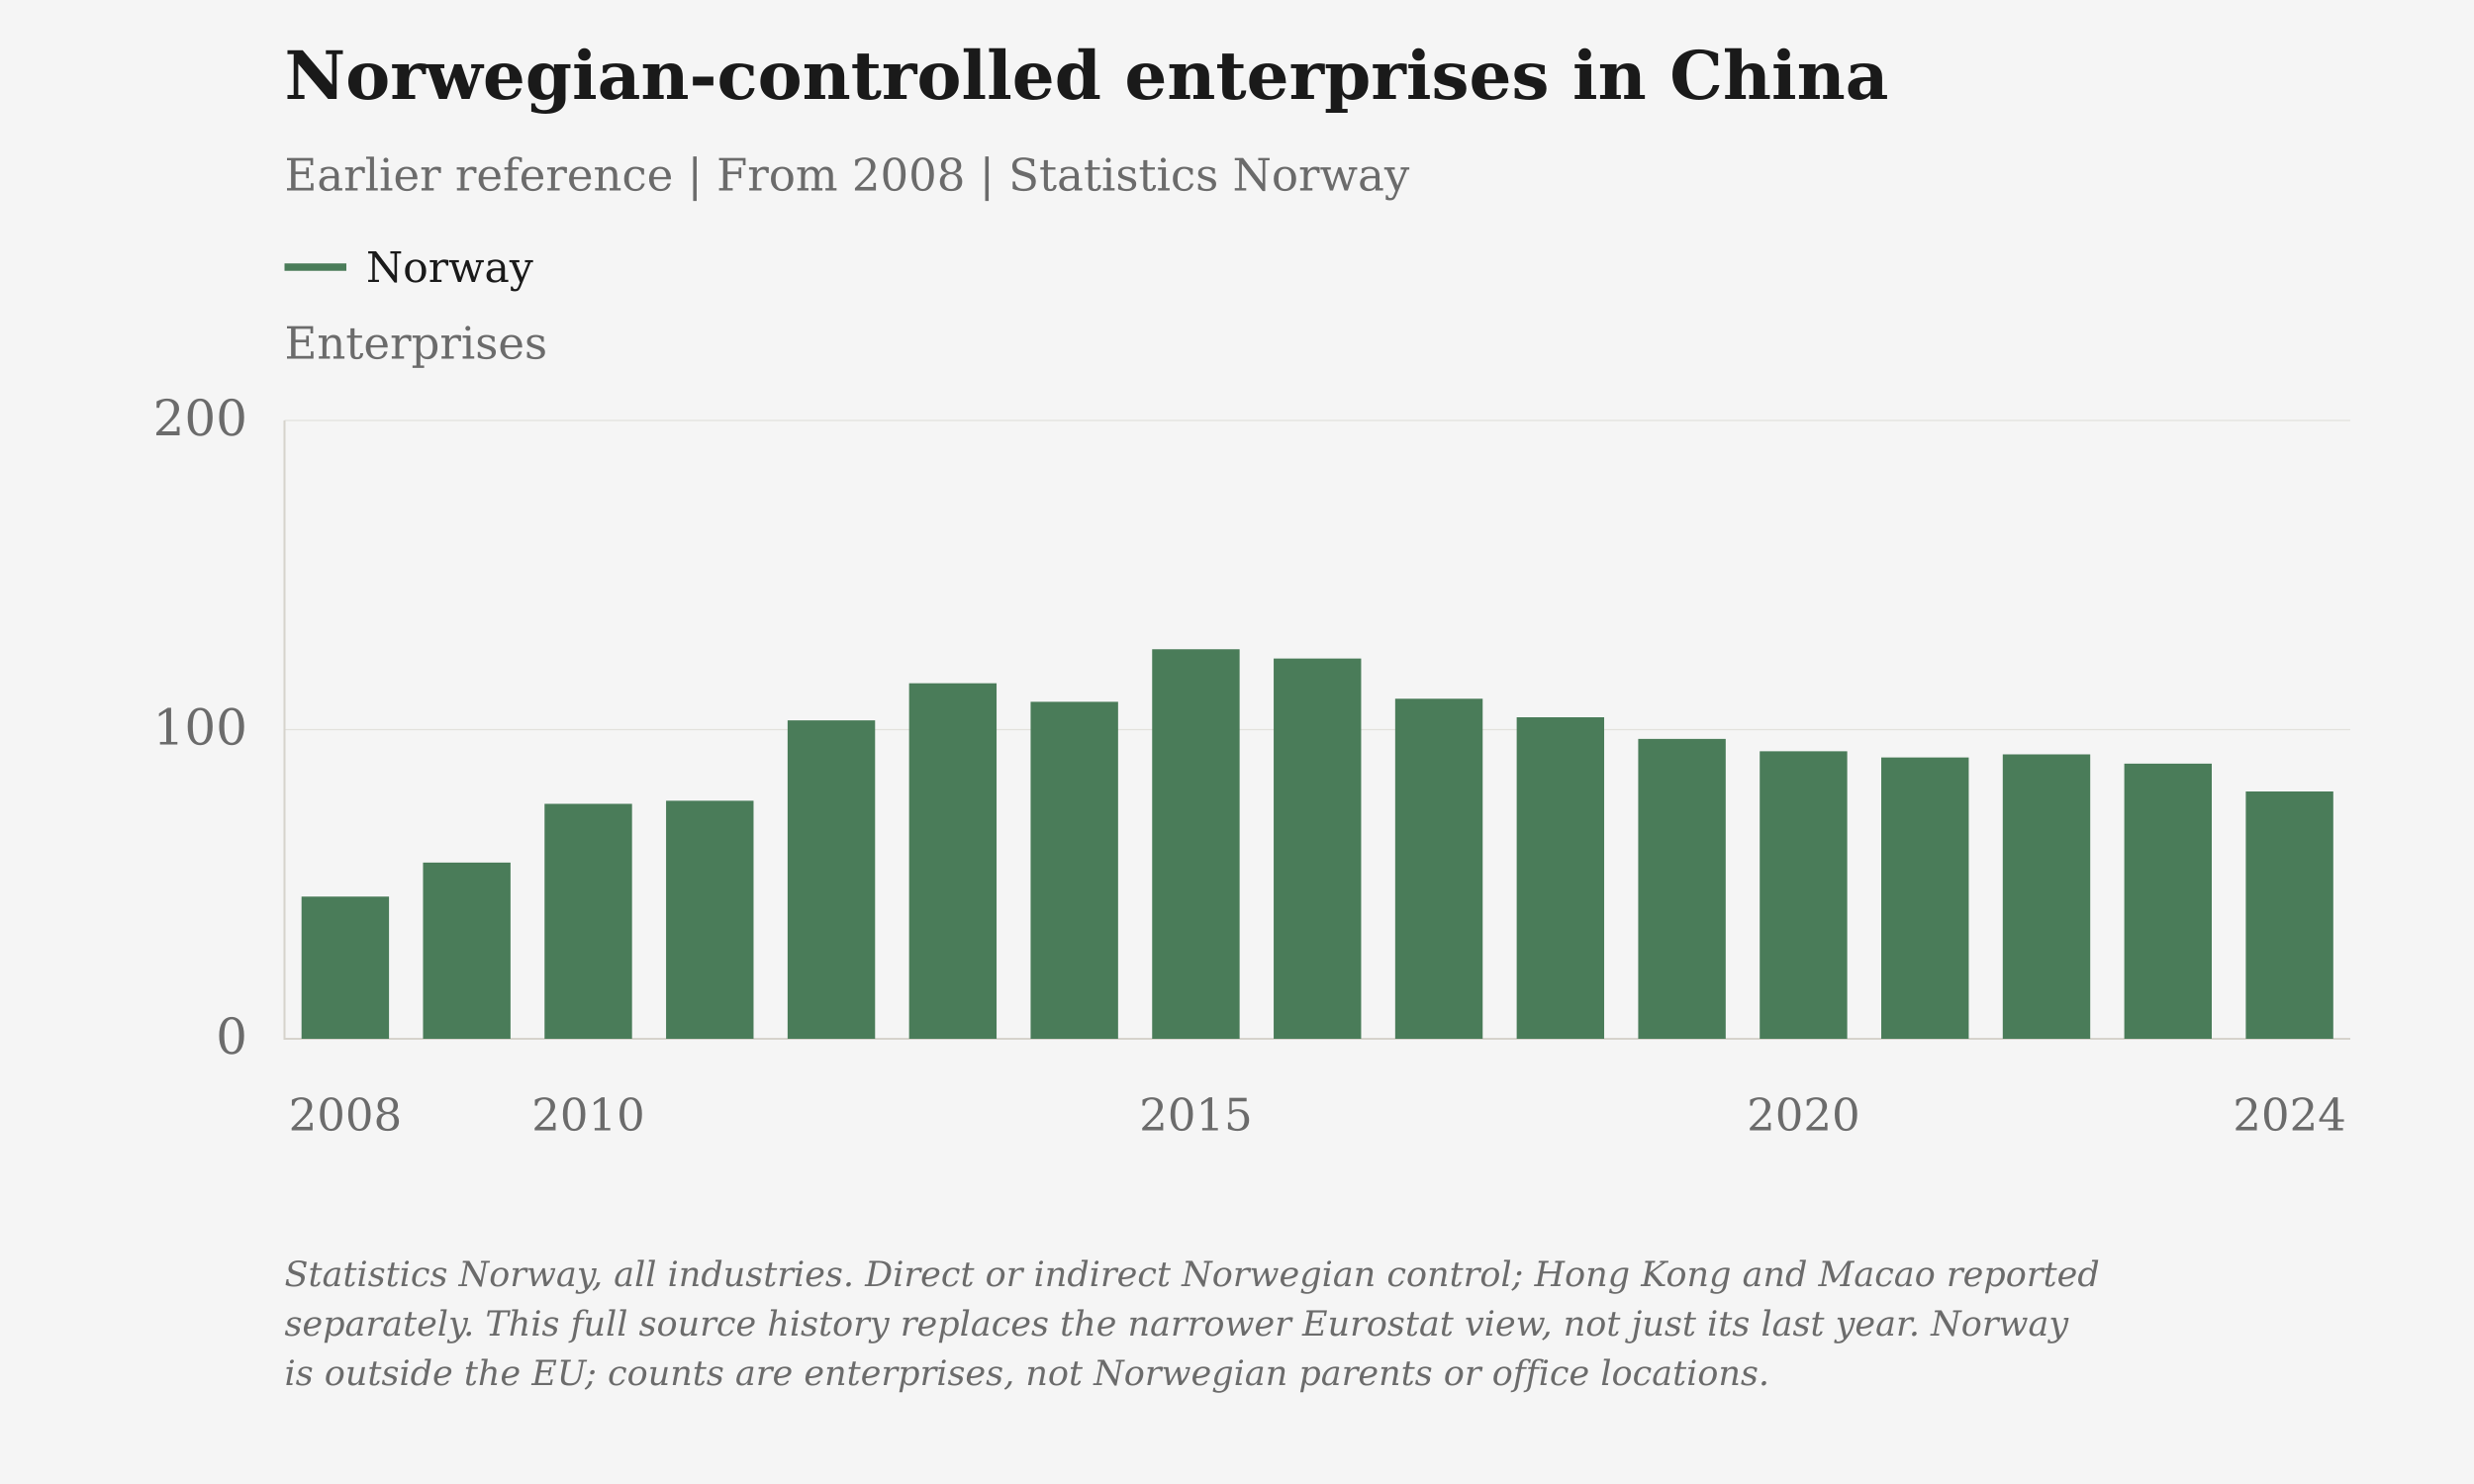
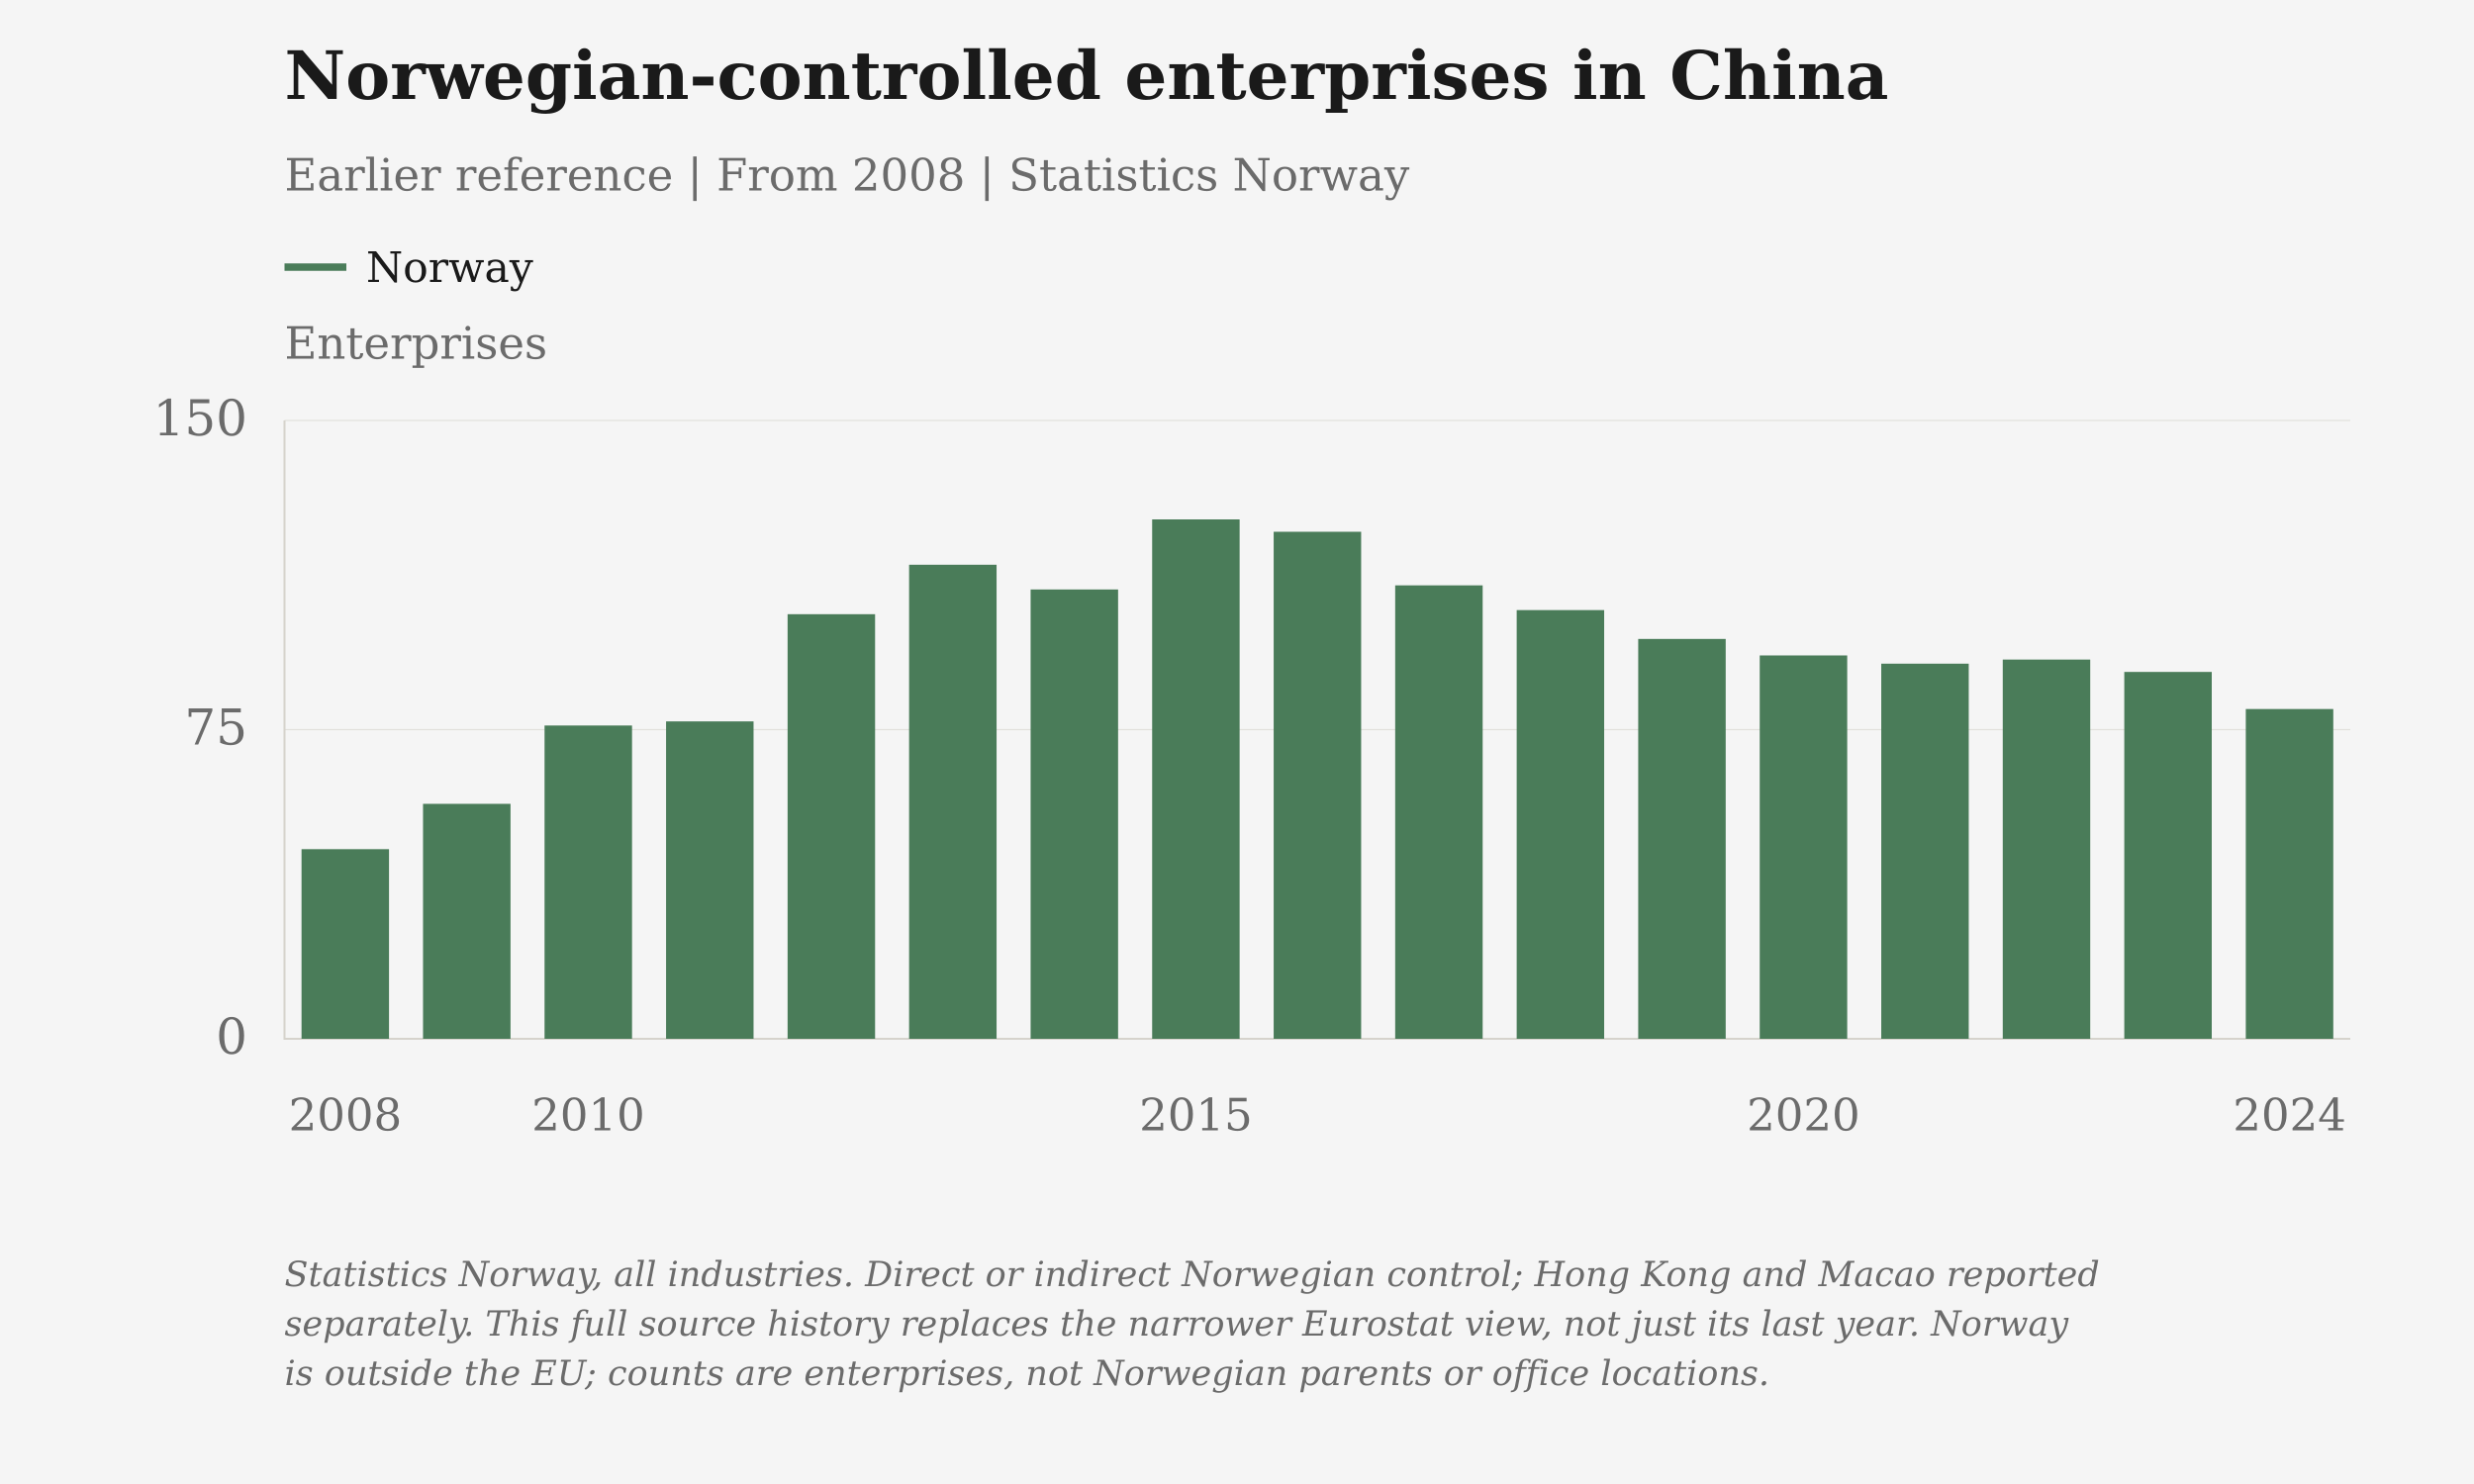
<svg xmlns="http://www.w3.org/2000/svg" viewBox="0 0 1000 600" role="img" aria-label="Norwegian-controlled enterprises in China" data-plot-style="columns">
  <rect class="chart-background" width="1000" height="600" fill="#F5F5F5" />
  <g font-family="DejaVu Serif, Georgia, 'Times New Roman', serif" font-size="20" fill="#6B6B6B">
    <text x="115" y="40" font-size="27" font-weight="bold" fill="#1A1A1A">Norwegian-controlled enterprises in China</text>
    <text x="115" y="77" font-size="18">Earlier reference | From 2008 | Statistics Norway</text>
    <text class="axis-unit" x="115" y="145" font-size="18">Enterprises</text>
    <path d="M115 108h25" stroke="#4A7C59" stroke-width="3" />
    <text class="legend-label" x="148" y="114" font-size="17" fill="#1A1A1A">Norway</text>
    <path d="M115 420.00H950" stroke="#D6D3CC" stroke-opacity=".6" stroke-width=".5" />
    <text x="100" y="426.00" text-anchor="end">0</text>
    <path d="M115 295.00H950" stroke="#D6D3CC" stroke-opacity=".6" stroke-width=".5" />
-     <text x="100" y="301.00" text-anchor="end">100</text>
+     <text x="100" y="301.00" text-anchor="end">75</text>
    <path d="M115 170.00H950" stroke="#D6D3CC" stroke-opacity=".6" stroke-width=".5" />
-     <text x="100" y="176.00" text-anchor="end">200</text>
+     <text x="100" y="176.00" text-anchor="end">150</text>
    <path d="M115 170V420H950" stroke="#D6D3CC" stroke-width=".8" fill="none" />
    <text class="year-tick" x="139.56" y="457" text-anchor="middle" font-size="18">2008</text>
    <text class="year-tick" x="237.79" y="457" text-anchor="middle" font-size="18">2010</text>
    <text class="year-tick" x="483.38" y="457" text-anchor="middle" font-size="18">2015</text>
    <text class="year-tick" x="728.97" y="457" text-anchor="middle" font-size="18">2020</text>
    <text class="year-tick" x="925.44" y="457" text-anchor="middle" font-size="18">2024</text>
-     <rect class="annual-column" data-series-id="ssb_norway:china" data-year="2008" data-value="46" x="121.88" y="362.50" width="35.36" height="57.50" fill="#4A7C59" />
-     <circle class="business-point" data-series-id="ssb_norway:china" data-year="2008" data-value="46" data-period="2008" data-reported-value="46" data-reported-unit="enterprises" data-status="observed" cx="139.56" cy="362.50" r="0" fill="#4A7C59" />
-     <rect class="annual-column" data-series-id="ssb_norway:china" data-year="2009" data-value="57" x="170.99" y="348.75" width="35.36" height="71.25" fill="#4A7C59" />
-     <circle class="business-point" data-series-id="ssb_norway:china" data-year="2009" data-value="57" data-period="2009" data-reported-value="57" data-reported-unit="enterprises" data-status="observed" cx="188.68" cy="348.75" r="0" fill="#4A7C59" />
-     <rect class="annual-column" data-series-id="ssb_norway:china" data-year="2010" data-value="76" x="220.11" y="325.00" width="35.36" height="95.00" fill="#4A7C59" />
-     <circle class="business-point" data-series-id="ssb_norway:china" data-year="2010" data-value="76" data-period="2010" data-reported-value="76" data-reported-unit="enterprises" data-status="observed" cx="237.79" cy="325.00" r="0" fill="#4A7C59" />
-     <rect class="annual-column" data-series-id="ssb_norway:china" data-year="2011" data-value="77" x="269.23" y="323.75" width="35.36" height="96.25" fill="#4A7C59" />
-     <circle class="business-point" data-series-id="ssb_norway:china" data-year="2011" data-value="77" data-period="2011" data-reported-value="77" data-reported-unit="enterprises" data-status="observed" cx="286.91" cy="323.75" r="0" fill="#4A7C59" />
-     <rect class="annual-column" data-series-id="ssb_norway:china" data-year="2012" data-value="103" x="318.35" y="291.25" width="35.36" height="128.75" fill="#4A7C59" />
-     <circle class="business-point" data-series-id="ssb_norway:china" data-year="2012" data-value="103" data-period="2012" data-reported-value="103" data-reported-unit="enterprises" data-status="observed" cx="336.03" cy="291.25" r="0" fill="#4A7C59" />
-     <rect class="annual-column" data-series-id="ssb_norway:china" data-year="2013" data-value="115" x="367.46" y="276.25" width="35.36" height="143.75" fill="#4A7C59" />
-     <circle class="business-point" data-series-id="ssb_norway:china" data-year="2013" data-value="115" data-period="2013" data-reported-value="115" data-reported-unit="enterprises" data-status="observed" cx="385.15" cy="276.25" r="0" fill="#4A7C59" />
-     <rect class="annual-column" data-series-id="ssb_norway:china" data-year="2014" data-value="109" x="416.58" y="283.75" width="35.36" height="136.25" fill="#4A7C59" />
-     <circle class="business-point" data-series-id="ssb_norway:china" data-year="2014" data-value="109" data-period="2014" data-reported-value="109" data-reported-unit="enterprises" data-status="observed" cx="434.26" cy="283.75" r="0" fill="#4A7C59" />
-     <rect class="annual-column" data-series-id="ssb_norway:china" data-year="2015" data-value="126" x="465.70" y="262.50" width="35.36" height="157.50" fill="#4A7C59" />
-     <circle class="business-point" data-series-id="ssb_norway:china" data-year="2015" data-value="126" data-period="2015" data-reported-value="126" data-reported-unit="enterprises" data-status="observed" cx="483.38" cy="262.50" r="0" fill="#4A7C59" />
-     <rect class="annual-column" data-series-id="ssb_norway:china" data-year="2016" data-value="123" x="514.82" y="266.25" width="35.36" height="153.75" fill="#4A7C59" />
-     <circle class="business-point" data-series-id="ssb_norway:china" data-year="2016" data-value="123" data-period="2016" data-reported-value="123" data-reported-unit="enterprises" data-status="observed" cx="532.50" cy="266.25" r="0" fill="#4A7C59" />
-     <rect class="annual-column" data-series-id="ssb_norway:china" data-year="2017" data-value="110" x="563.94" y="282.50" width="35.36" height="137.50" fill="#4A7C59" />
-     <circle class="business-point" data-series-id="ssb_norway:china" data-year="2017" data-value="110" data-period="2017" data-reported-value="110" data-reported-unit="enterprises" data-status="observed" cx="581.62" cy="282.50" r="0" fill="#4A7C59" />
-     <rect class="annual-column" data-series-id="ssb_norway:china" data-year="2018" data-value="104" x="613.05" y="290.00" width="35.36" height="130.00" fill="#4A7C59" />
-     <circle class="business-point" data-series-id="ssb_norway:china" data-year="2018" data-value="104" data-period="2018" data-reported-value="104" data-reported-unit="enterprises" data-status="observed" cx="630.74" cy="290.00" r="0" fill="#4A7C59" />
-     <rect class="annual-column" data-series-id="ssb_norway:china" data-year="2019" data-value="97" x="662.17" y="298.75" width="35.36" height="121.25" fill="#4A7C59" />
-     <circle class="business-point" data-series-id="ssb_norway:china" data-year="2019" data-value="97" data-period="2019" data-reported-value="97" data-reported-unit="enterprises" data-status="observed" cx="679.85" cy="298.75" r="0" fill="#4A7C59" />
-     <rect class="annual-column" data-series-id="ssb_norway:china" data-year="2020" data-value="93" x="711.29" y="303.75" width="35.36" height="116.25" fill="#4A7C59" />
-     <circle class="business-point" data-series-id="ssb_norway:china" data-year="2020" data-value="93" data-period="2020" data-reported-value="93" data-reported-unit="enterprises" data-status="observed" cx="728.97" cy="303.75" r="0" fill="#4A7C59" />
-     <rect class="annual-column" data-series-id="ssb_norway:china" data-year="2021" data-value="91" x="760.41" y="306.25" width="35.36" height="113.75" fill="#4A7C59" />
-     <circle class="business-point" data-series-id="ssb_norway:china" data-year="2021" data-value="91" data-period="2021" data-reported-value="91" data-reported-unit="enterprises" data-status="observed" cx="778.09" cy="306.25" r="0" fill="#4A7C59" />
-     <rect class="annual-column" data-series-id="ssb_norway:china" data-year="2022" data-value="92" x="809.52" y="305.00" width="35.36" height="115.00" fill="#4A7C59" />
-     <circle class="business-point" data-series-id="ssb_norway:china" data-year="2022" data-value="92" data-period="2022" data-reported-value="92" data-reported-unit="enterprises" data-status="observed" cx="827.21" cy="305.00" r="0" fill="#4A7C59" />
-     <rect class="annual-column" data-series-id="ssb_norway:china" data-year="2023" data-value="89" x="858.64" y="308.75" width="35.36" height="111.25" fill="#4A7C59" />
-     <circle class="business-point" data-series-id="ssb_norway:china" data-year="2023" data-value="89" data-period="2023" data-reported-value="89" data-reported-unit="enterprises" data-status="observed" cx="876.32" cy="308.75" r="0" fill="#4A7C59" />
-     <rect class="annual-column" data-series-id="ssb_norway:china" data-year="2024" data-value="80" x="907.76" y="320.00" width="35.36" height="100.00" fill="#4A7C59" />
-     <circle class="business-point" data-series-id="ssb_norway:china" data-year="2024" data-value="80" data-period="2024" data-reported-value="80" data-reported-unit="enterprises" data-status="observed" cx="925.44" cy="320.00" r="0" fill="#4A7C59" />
+     <rect class="annual-column" data-series-id="ssb_norway:china" data-year="2008" data-value="46" x="121.88" y="343.33" width="35.36" height="76.67" fill="#4A7C59" />
+     <circle class="business-point" data-series-id="ssb_norway:china" data-year="2008" data-value="46" data-period="2008" data-reported-value="46" data-reported-unit="enterprises" data-status="observed" cx="139.56" cy="343.33" r="0" fill="#4A7C59" />
+     <rect class="annual-column" data-series-id="ssb_norway:china" data-year="2009" data-value="57" x="170.99" y="325.00" width="35.36" height="95.00" fill="#4A7C59" />
+     <circle class="business-point" data-series-id="ssb_norway:china" data-year="2009" data-value="57" data-period="2009" data-reported-value="57" data-reported-unit="enterprises" data-status="observed" cx="188.68" cy="325.00" r="0" fill="#4A7C59" />
+     <rect class="annual-column" data-series-id="ssb_norway:china" data-year="2010" data-value="76" x="220.11" y="293.33" width="35.36" height="126.67" fill="#4A7C59" />
+     <circle class="business-point" data-series-id="ssb_norway:china" data-year="2010" data-value="76" data-period="2010" data-reported-value="76" data-reported-unit="enterprises" data-status="observed" cx="237.79" cy="293.33" r="0" fill="#4A7C59" />
+     <rect class="annual-column" data-series-id="ssb_norway:china" data-year="2011" data-value="77" x="269.23" y="291.67" width="35.36" height="128.33" fill="#4A7C59" />
+     <circle class="business-point" data-series-id="ssb_norway:china" data-year="2011" data-value="77" data-period="2011" data-reported-value="77" data-reported-unit="enterprises" data-status="observed" cx="286.91" cy="291.67" r="0" fill="#4A7C59" />
+     <rect class="annual-column" data-series-id="ssb_norway:china" data-year="2012" data-value="103" x="318.35" y="248.33" width="35.36" height="171.67" fill="#4A7C59" />
+     <circle class="business-point" data-series-id="ssb_norway:china" data-year="2012" data-value="103" data-period="2012" data-reported-value="103" data-reported-unit="enterprises" data-status="observed" cx="336.03" cy="248.33" r="0" fill="#4A7C59" />
+     <rect class="annual-column" data-series-id="ssb_norway:china" data-year="2013" data-value="115" x="367.46" y="228.33" width="35.36" height="191.67" fill="#4A7C59" />
+     <circle class="business-point" data-series-id="ssb_norway:china" data-year="2013" data-value="115" data-period="2013" data-reported-value="115" data-reported-unit="enterprises" data-status="observed" cx="385.15" cy="228.33" r="0" fill="#4A7C59" />
+     <rect class="annual-column" data-series-id="ssb_norway:china" data-year="2014" data-value="109" x="416.58" y="238.33" width="35.36" height="181.67" fill="#4A7C59" />
+     <circle class="business-point" data-series-id="ssb_norway:china" data-year="2014" data-value="109" data-period="2014" data-reported-value="109" data-reported-unit="enterprises" data-status="observed" cx="434.26" cy="238.33" r="0" fill="#4A7C59" />
+     <rect class="annual-column" data-series-id="ssb_norway:china" data-year="2015" data-value="126" x="465.70" y="210.00" width="35.36" height="210.00" fill="#4A7C59" />
+     <circle class="business-point" data-series-id="ssb_norway:china" data-year="2015" data-value="126" data-period="2015" data-reported-value="126" data-reported-unit="enterprises" data-status="observed" cx="483.38" cy="210.00" r="0" fill="#4A7C59" />
+     <rect class="annual-column" data-series-id="ssb_norway:china" data-year="2016" data-value="123" x="514.82" y="215.00" width="35.36" height="205.00" fill="#4A7C59" />
+     <circle class="business-point" data-series-id="ssb_norway:china" data-year="2016" data-value="123" data-period="2016" data-reported-value="123" data-reported-unit="enterprises" data-status="observed" cx="532.50" cy="215.00" r="0" fill="#4A7C59" />
+     <rect class="annual-column" data-series-id="ssb_norway:china" data-year="2017" data-value="110" x="563.94" y="236.67" width="35.36" height="183.33" fill="#4A7C59" />
+     <circle class="business-point" data-series-id="ssb_norway:china" data-year="2017" data-value="110" data-period="2017" data-reported-value="110" data-reported-unit="enterprises" data-status="observed" cx="581.62" cy="236.67" r="0" fill="#4A7C59" />
+     <rect class="annual-column" data-series-id="ssb_norway:china" data-year="2018" data-value="104" x="613.05" y="246.67" width="35.36" height="173.33" fill="#4A7C59" />
+     <circle class="business-point" data-series-id="ssb_norway:china" data-year="2018" data-value="104" data-period="2018" data-reported-value="104" data-reported-unit="enterprises" data-status="observed" cx="630.74" cy="246.67" r="0" fill="#4A7C59" />
+     <rect class="annual-column" data-series-id="ssb_norway:china" data-year="2019" data-value="97" x="662.17" y="258.33" width="35.36" height="161.67" fill="#4A7C59" />
+     <circle class="business-point" data-series-id="ssb_norway:china" data-year="2019" data-value="97" data-period="2019" data-reported-value="97" data-reported-unit="enterprises" data-status="observed" cx="679.85" cy="258.33" r="0" fill="#4A7C59" />
+     <rect class="annual-column" data-series-id="ssb_norway:china" data-year="2020" data-value="93" x="711.29" y="265.00" width="35.36" height="155.00" fill="#4A7C59" />
+     <circle class="business-point" data-series-id="ssb_norway:china" data-year="2020" data-value="93" data-period="2020" data-reported-value="93" data-reported-unit="enterprises" data-status="observed" cx="728.97" cy="265.00" r="0" fill="#4A7C59" />
+     <rect class="annual-column" data-series-id="ssb_norway:china" data-year="2021" data-value="91" x="760.41" y="268.33" width="35.36" height="151.67" fill="#4A7C59" />
+     <circle class="business-point" data-series-id="ssb_norway:china" data-year="2021" data-value="91" data-period="2021" data-reported-value="91" data-reported-unit="enterprises" data-status="observed" cx="778.09" cy="268.33" r="0" fill="#4A7C59" />
+     <rect class="annual-column" data-series-id="ssb_norway:china" data-year="2022" data-value="92" x="809.52" y="266.67" width="35.36" height="153.33" fill="#4A7C59" />
+     <circle class="business-point" data-series-id="ssb_norway:china" data-year="2022" data-value="92" data-period="2022" data-reported-value="92" data-reported-unit="enterprises" data-status="observed" cx="827.21" cy="266.67" r="0" fill="#4A7C59" />
+     <rect class="annual-column" data-series-id="ssb_norway:china" data-year="2023" data-value="89" x="858.64" y="271.67" width="35.36" height="148.33" fill="#4A7C59" />
+     <circle class="business-point" data-series-id="ssb_norway:china" data-year="2023" data-value="89" data-period="2023" data-reported-value="89" data-reported-unit="enterprises" data-status="observed" cx="876.32" cy="271.67" r="0" fill="#4A7C59" />
+     <rect class="annual-column" data-series-id="ssb_norway:china" data-year="2024" data-value="80" x="907.76" y="286.67" width="35.36" height="133.33" fill="#4A7C59" />
+     <circle class="business-point" data-series-id="ssb_norway:china" data-year="2024" data-value="80" data-period="2024" data-reported-value="80" data-reported-unit="enterprises" data-status="observed" cx="925.44" cy="286.67" r="0" fill="#4A7C59" />
    <text class="figure-source" x="115" y="520" font-size="14" font-style="italic">Statistics Norway, all industries. Direct or indirect Norwegian control; Hong Kong and Macao reported</text>
    <text class="figure-source" x="115" y="540" font-size="14" font-style="italic">separately. This full source history replaces the narrower Eurostat view, not just its last year. Norway</text>
    <text class="figure-source" x="115" y="560" font-size="14" font-style="italic">is outside the EU; counts are enterprises, not Norwegian parents or office locations.</text>
  </g>
</svg>
